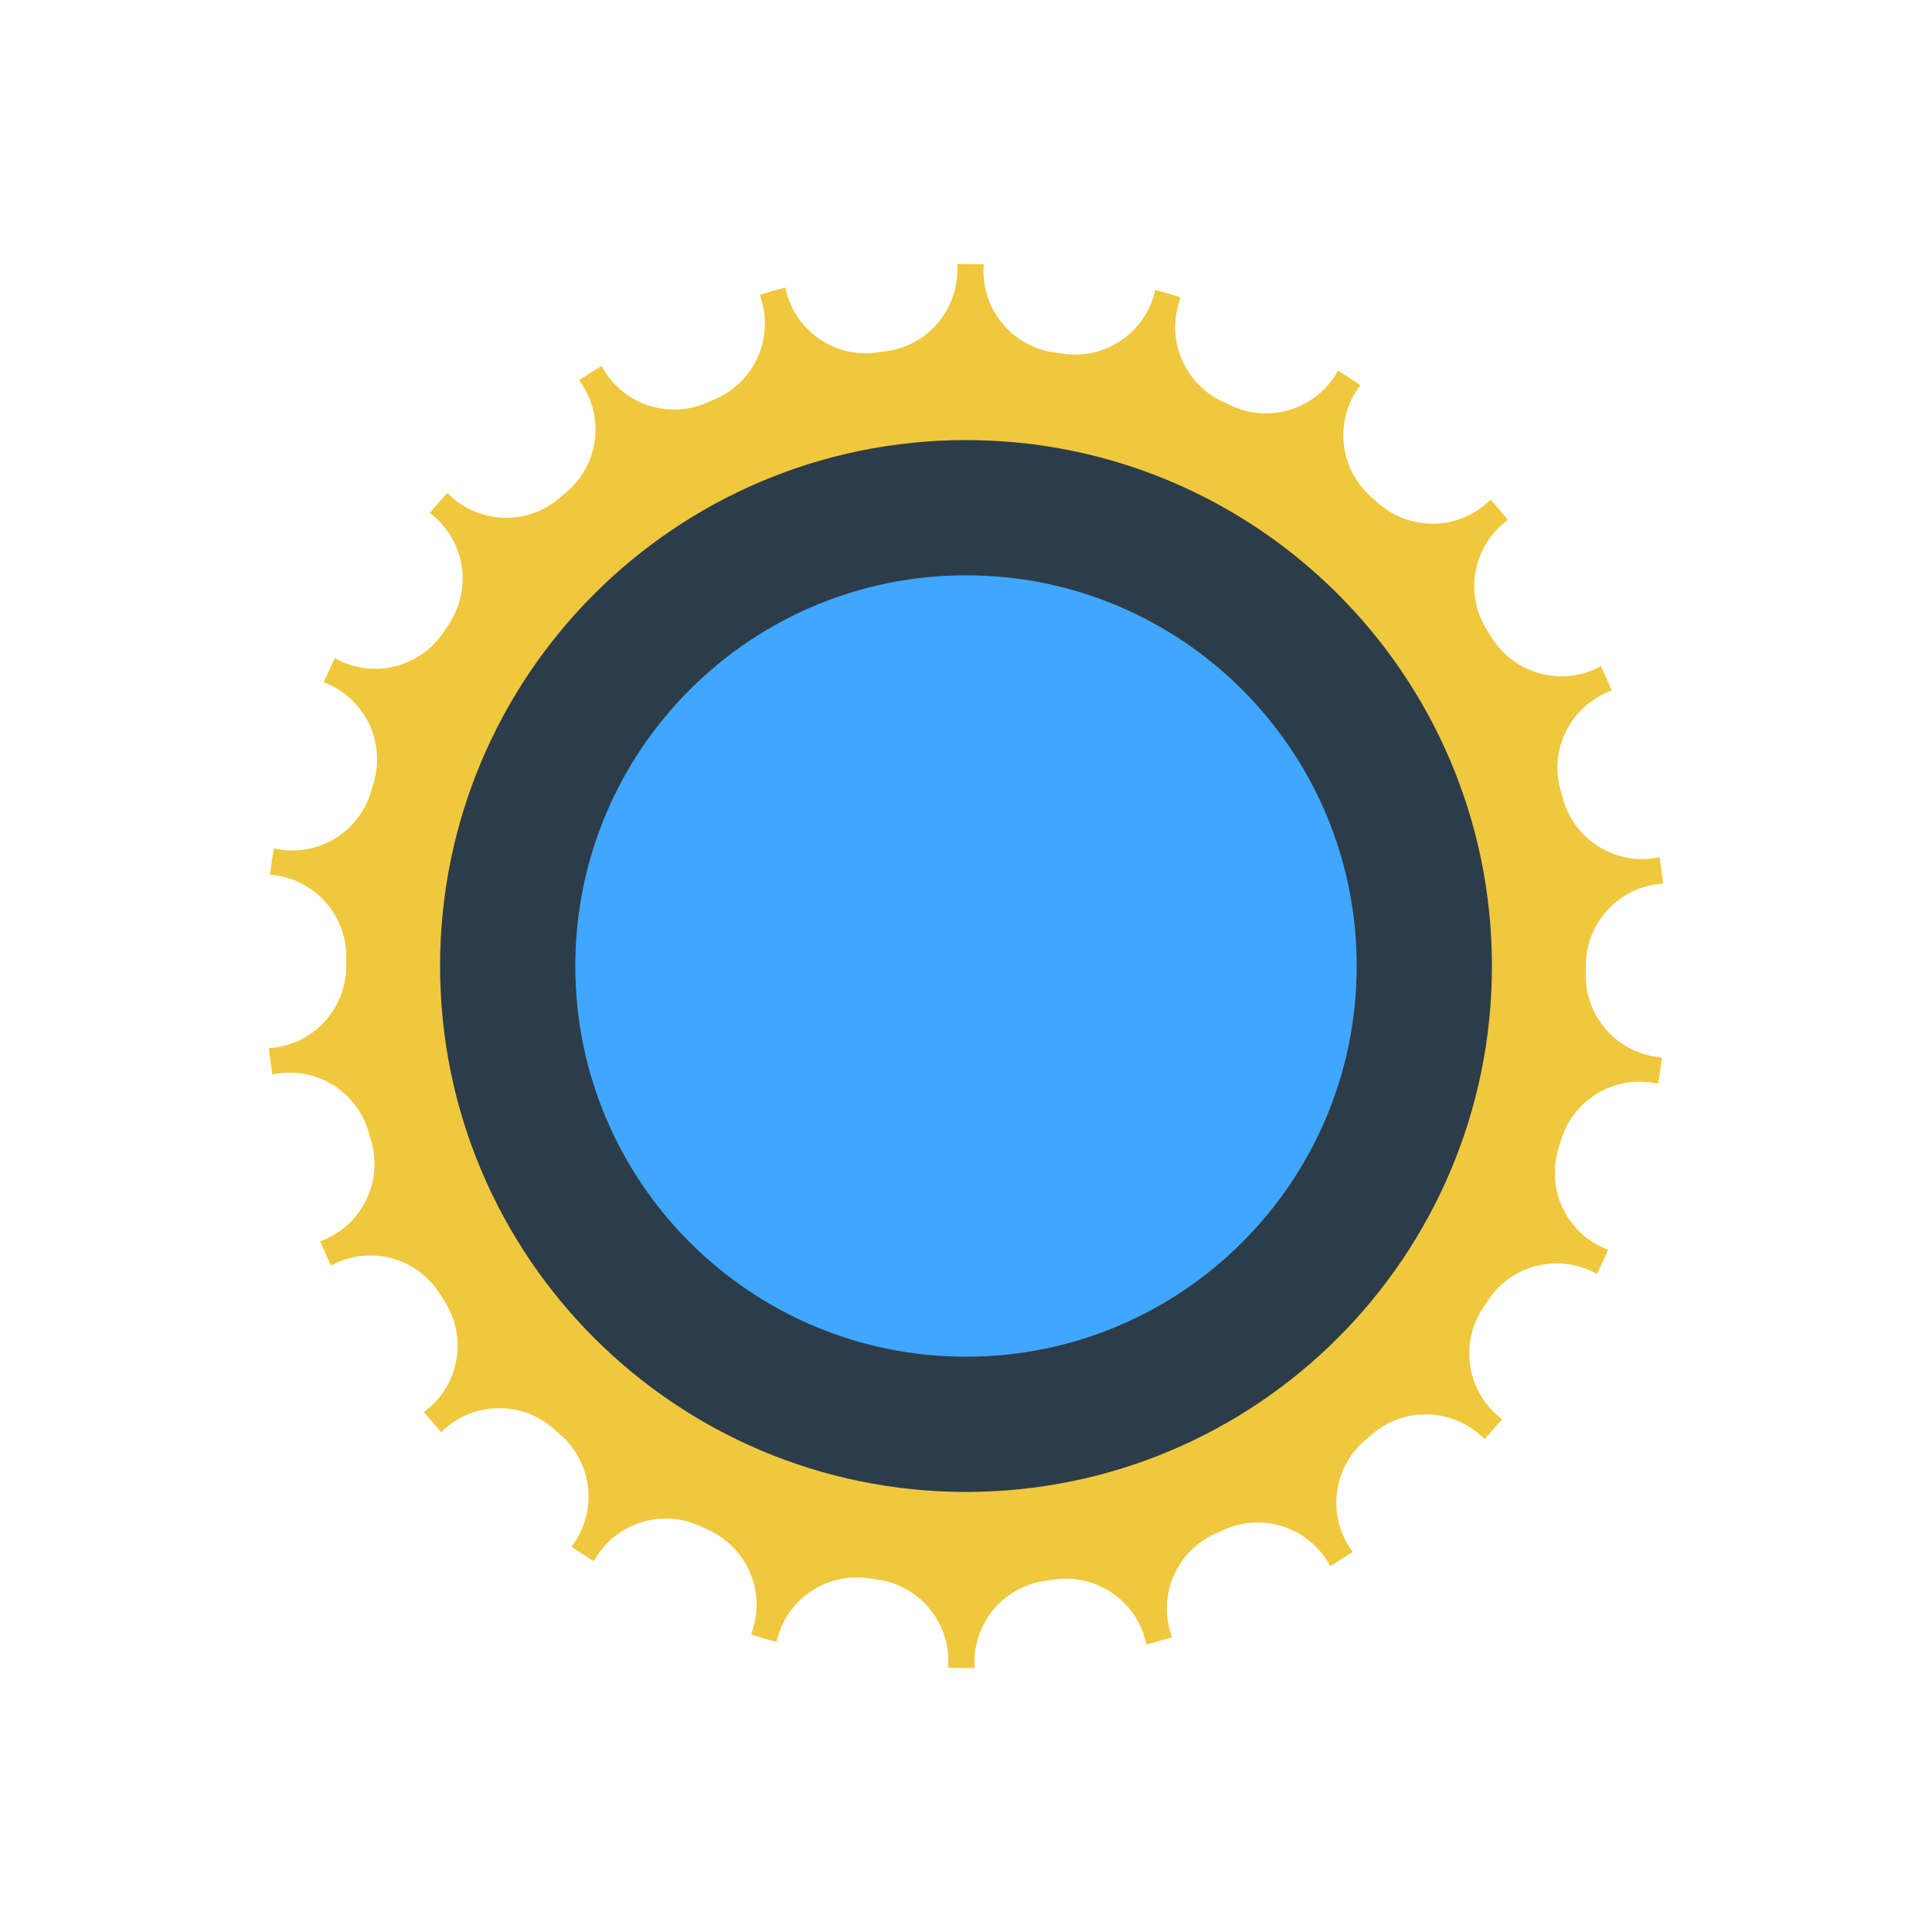
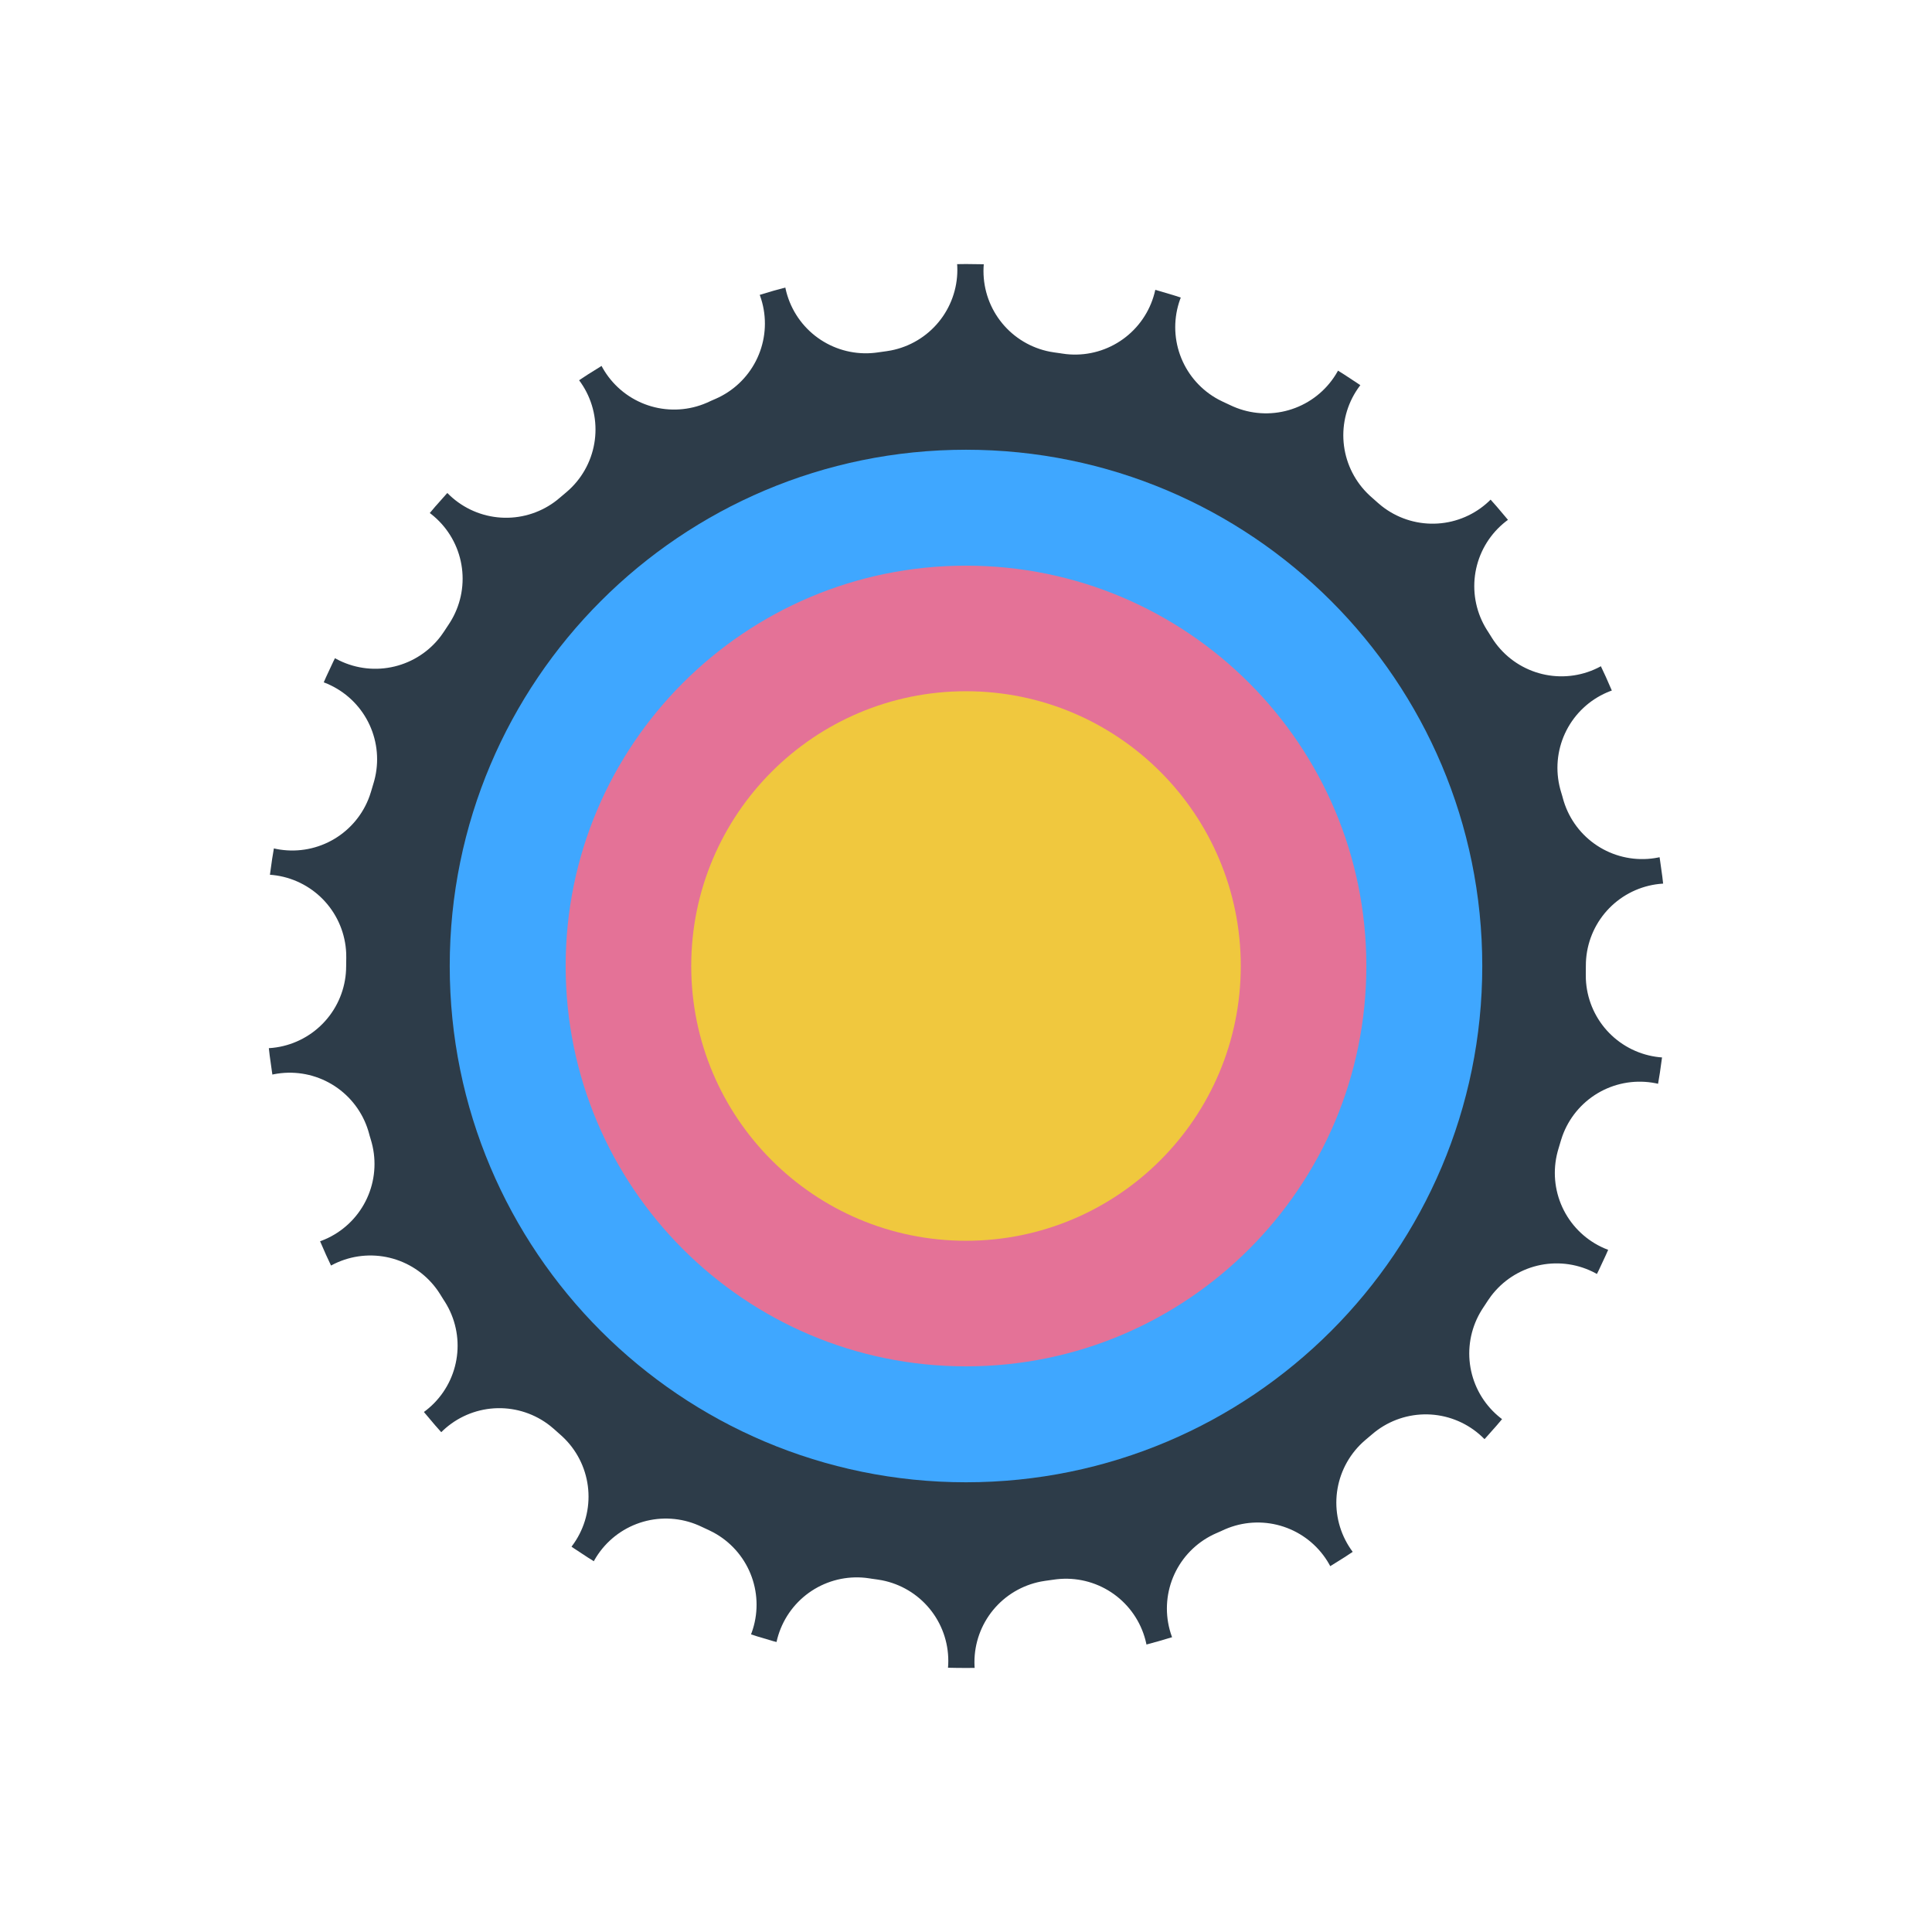
<svg xmlns="http://www.w3.org/2000/svg" version="1.1" x="0px" y="0px" width="200px" height="200px" viewBox="0 0 200 200" enable-background="new 0 0 200 200" xml:space="preserve">
  <g id="Layer_2">
    <rect fill="#FFFFFF" width="200" height="200" />
+     <polyline fill="none" points="0,200 200,0 0,0 200,200  " />
  </g>
  <g id="Layer_1">
-     <circle fill="#F0C83E" cx="100" cy="100" r="72.667" />
+     <circle fill="#2D3C49" cx="100" cy="100" r="72.667" />
    <g>
      <circle fill="none" stroke="#FFFFFF" stroke-width="17" stroke-linecap="round" stroke-miterlimit="10" stroke-dasharray="0.988,19.766" cx="100" cy="100" r="72.667" />
    </g>
-     <circle fill="#3FA7FF" stroke="#2D3C49" stroke-width="14" stroke-miterlimit="10" cx="100" cy="100.001" r="47.444" />
+     <circle fill="#E47297" stroke="#3FA7FF" stroke-width="12" stroke-miterlimit="10" cx="100" cy="100.001" r="47.444" />
+     <circle fill="#F0C83E" stroke="#F0C83E" stroke-width="4" stroke-miterlimit="10" cx="100" cy="100" r="26.444" />
  </g>
</svg>
